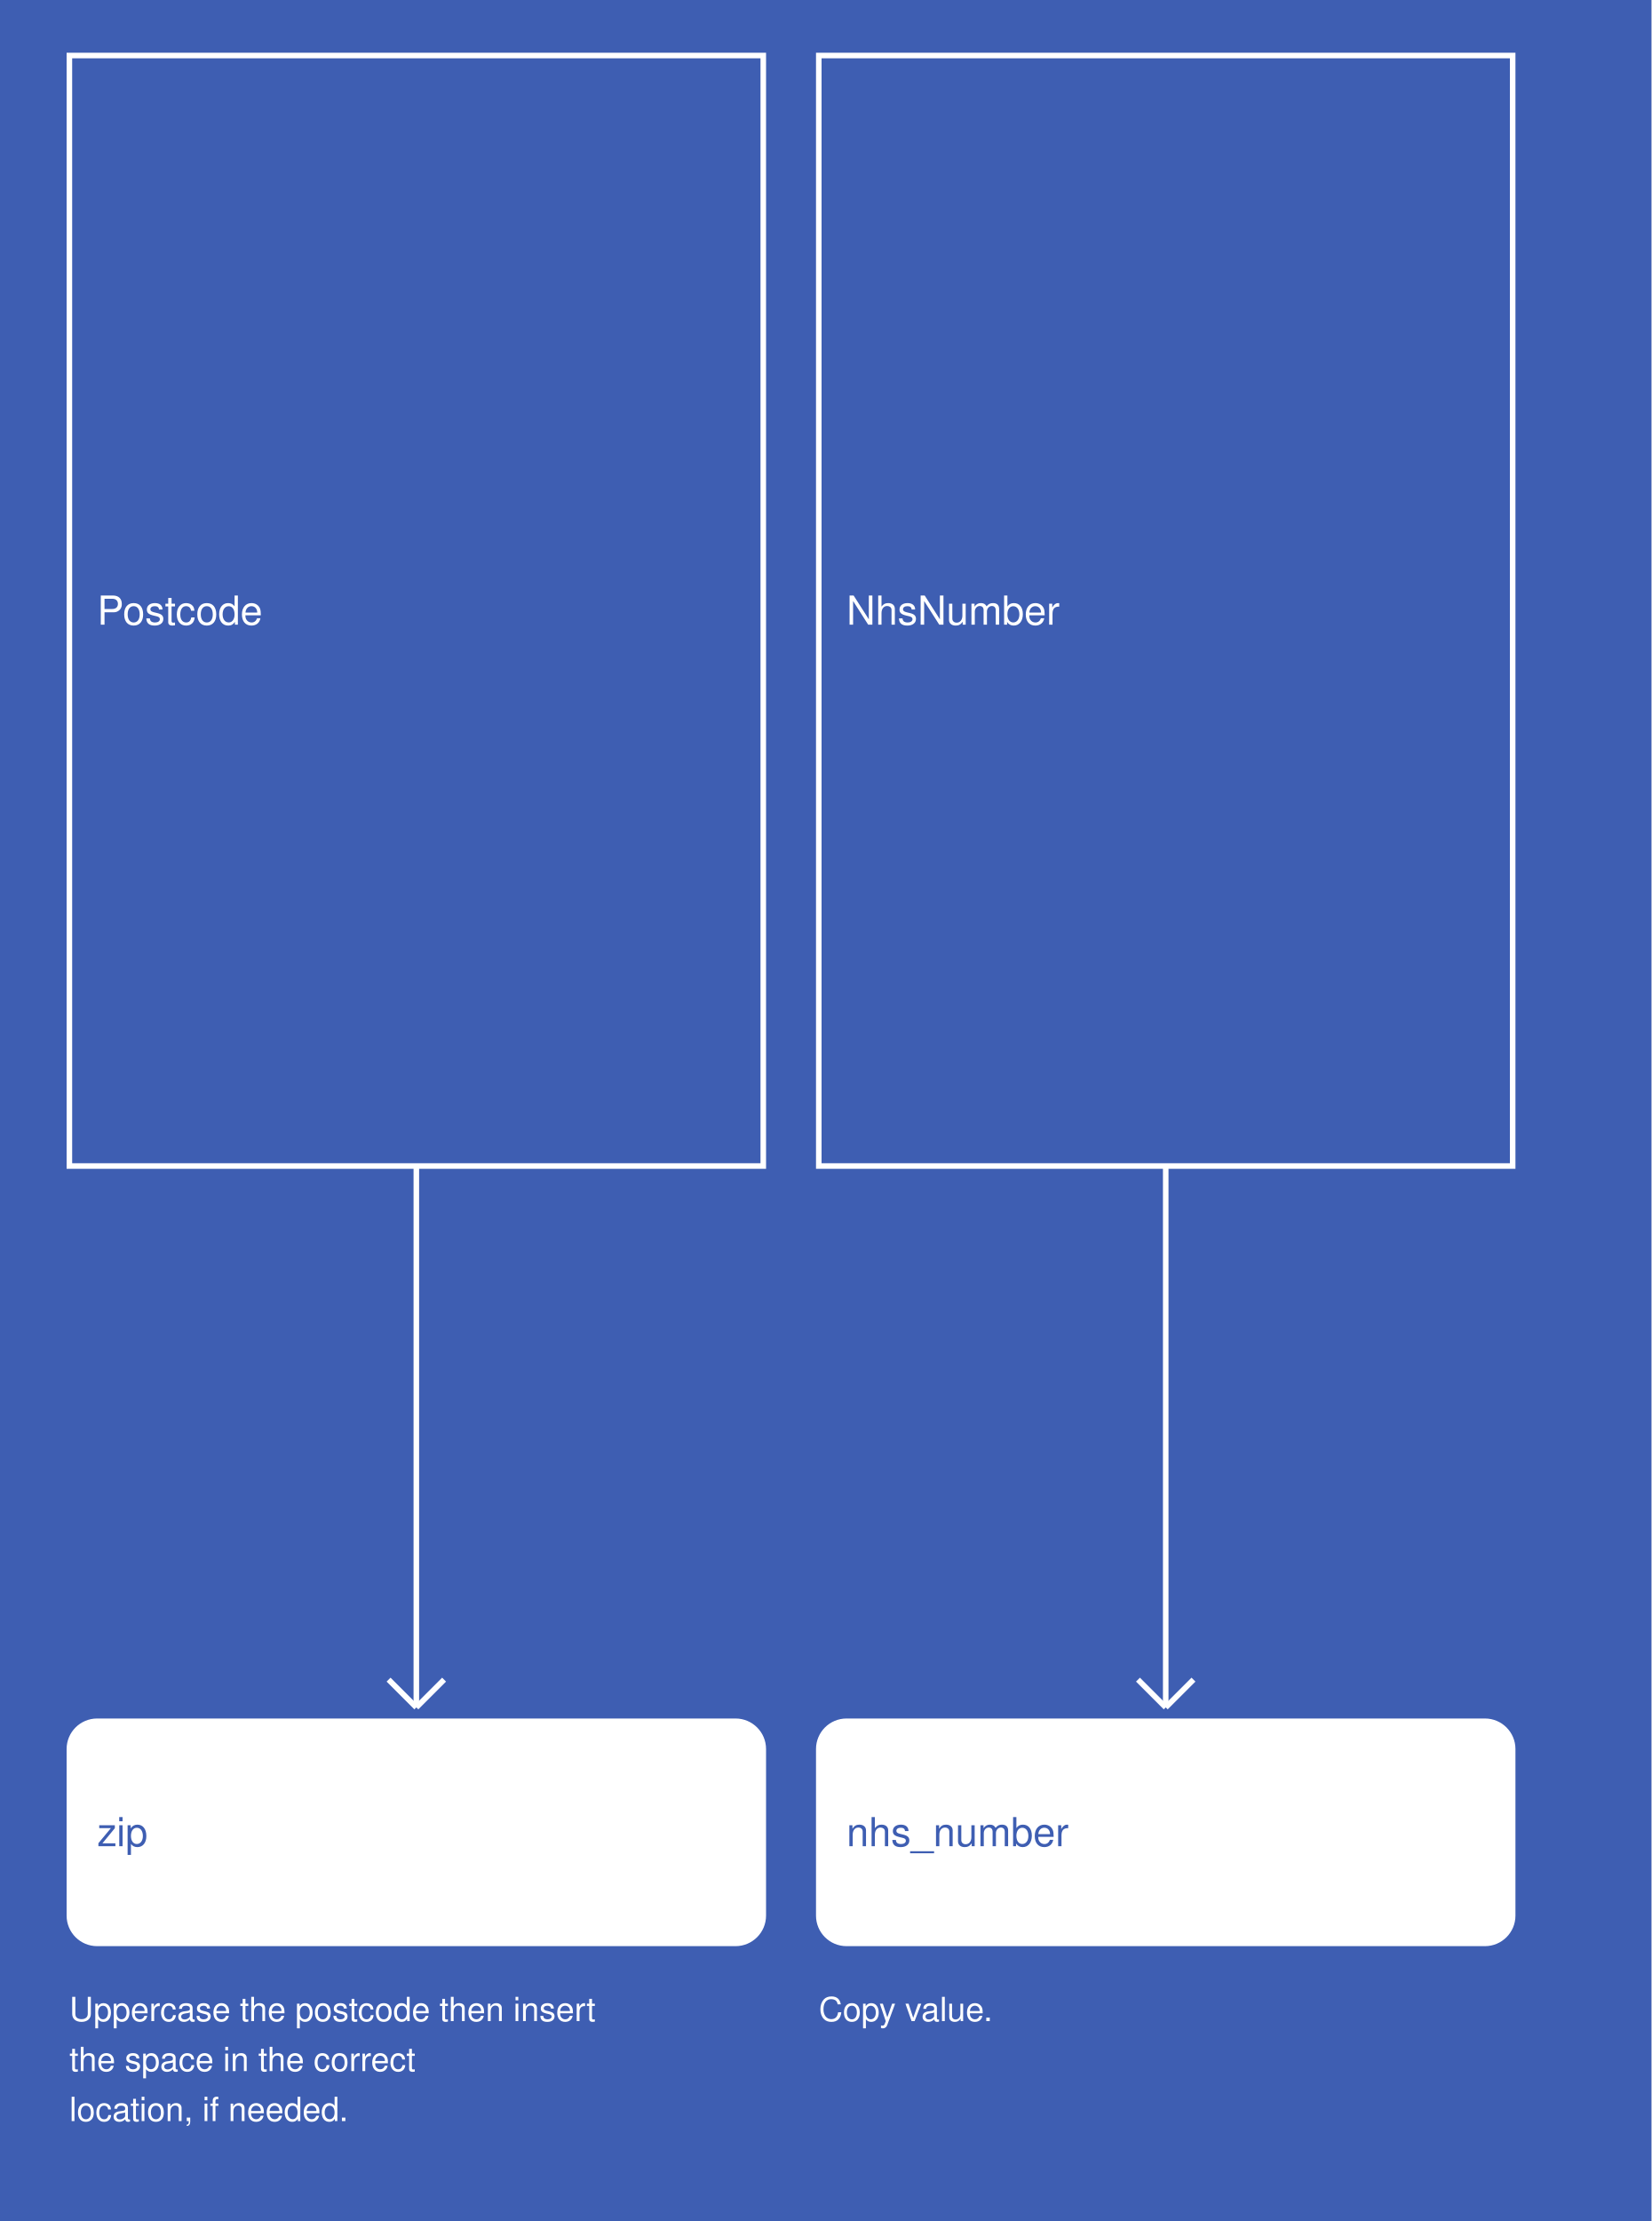
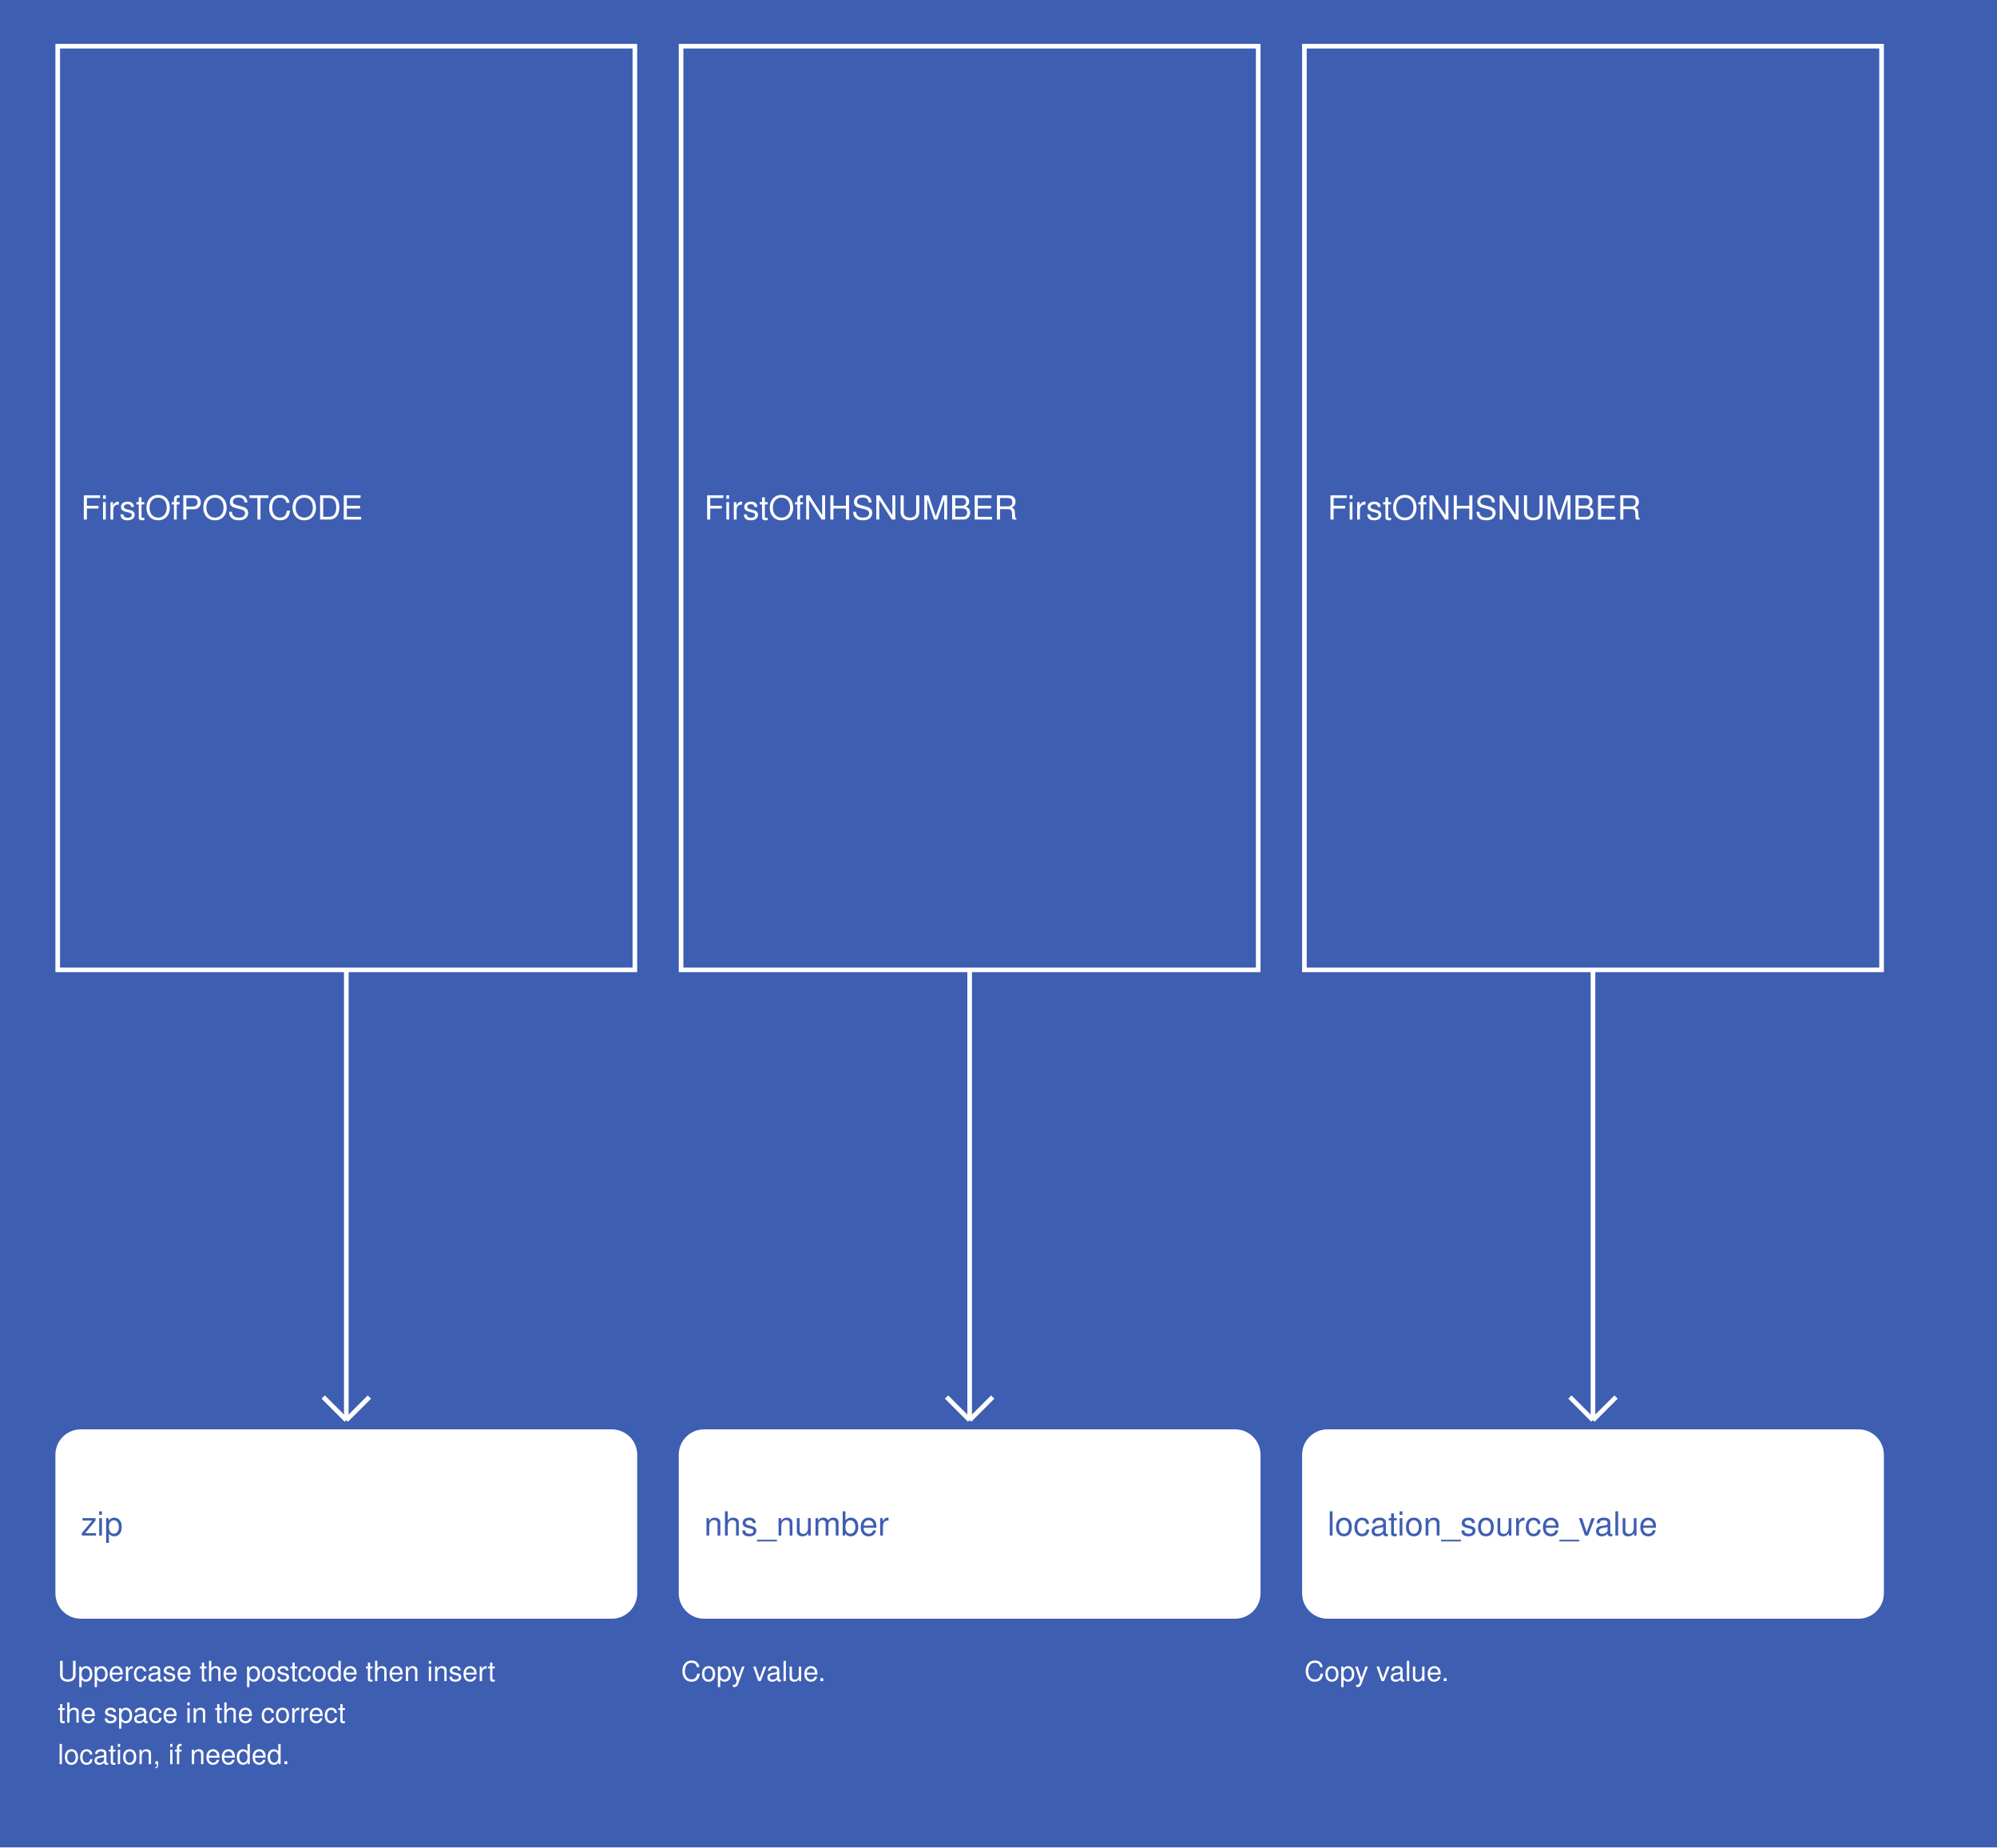
- <svg xmlns="http://www.w3.org/2000/svg" width="595" height="800">
+ <svg xmlns="http://www.w3.org/2000/svg" width="865" height="800">
  <rect width="100%" height="100%" fill="#3E5EB2" />
  <g>
    <rect x="25" y="20" width="250" height="400" fill="#3E5EB2" stroke="white" stroke-width="2" />
-     <text x="35" y="225" fill="white" font-family="Helvetica" font-size="1.2em" text-anchor="start">Postcode</text>
+     <text x="35" y="225" fill="white" font-family="Helvetica" font-size="1.2em" text-anchor="start">FirstOfPOSTCODE</text>
  </g>
  <g>
    <line x1="150" y1="420" x2="150" y2="615" stroke="white" stroke-width="2" />
    <line x1="140" y1="605" x2="150" y2="615" stroke="white" stroke-width="2" />
    <line x1="160" y1="605" x2="150" y2="615" stroke="white" stroke-width="2" />
    <text x="25" y="728" fill="white" font-size="1em" font-family="Helvetica">Uppercase the postcode then insert</text>
    <text x="25" y="746" fill="white" font-size="1em" font-family="Helvetica">the space in the correct</text>
    <text x="25" y="764" fill="white" font-size="1em" font-family="Helvetica">location, if needed.</text>
  </g>
  <g>
    <rect x="25" y="620" width="250" height="80" fill="white" stroke="white" stroke-width="2" rx="10" />
    <text x="35" y="665" fill="#3E5EB2" font-family="Helvetica" font-size="1.2em" text-anchor="start">zip</text>
  </g>
  <g>
    <rect x="295" y="20" width="250" height="400" fill="#3E5EB2" stroke="white" stroke-width="2" />
-     <text x="305" y="225" fill="white" font-family="Helvetica" font-size="1.2em" text-anchor="start">NhsNumber</text>
+     <text x="305" y="225" fill="white" font-family="Helvetica" font-size="1.2em" text-anchor="start">FirstOfNHSNUMBER</text>
  </g>
  <g>
    <line x1="420" y1="420" x2="420" y2="615" stroke="white" stroke-width="2" />
    <line x1="410" y1="605" x2="420" y2="615" stroke="white" stroke-width="2" />
    <line x1="430" y1="605" x2="420" y2="615" stroke="white" stroke-width="2" />
    <text x="295" y="728" fill="white" font-size="1em" font-family="Helvetica">Copy value.</text>
  </g>
  <g>
    <rect x="295" y="620" width="250" height="80" fill="white" stroke="white" stroke-width="2" rx="10" />
    <text x="305" y="665" fill="#3E5EB2" font-family="Helvetica" font-size="1.2em" text-anchor="start">nhs_number</text>
  </g>
+   <g>
+     <rect x="565" y="20" width="250" height="400" fill="#3E5EB2" stroke="white" stroke-width="2" />
+     <text x="575" y="225" fill="white" font-family="Helvetica" font-size="1.2em" text-anchor="start">FirstOfNHSNUMBER</text>
+   </g>
+   <g>
+     <line x1="690" y1="420" x2="690" y2="615" stroke="white" stroke-width="2" />
+     <line x1="680" y1="605" x2="690" y2="615" stroke="white" stroke-width="2" />
+     <line x1="700" y1="605" x2="690" y2="615" stroke="white" stroke-width="2" />
+     <text x="565" y="728" fill="white" font-size="1em" font-family="Helvetica">Copy value.</text>
+   </g>
+   <g>
+     <rect x="565" y="620" width="250" height="80" fill="white" stroke="white" stroke-width="2" rx="10" />
+     <text x="575" y="665" fill="#3E5EB2" font-family="Helvetica" font-size="1.2em" text-anchor="start">location_source_value</text>
+   </g>
</svg>
